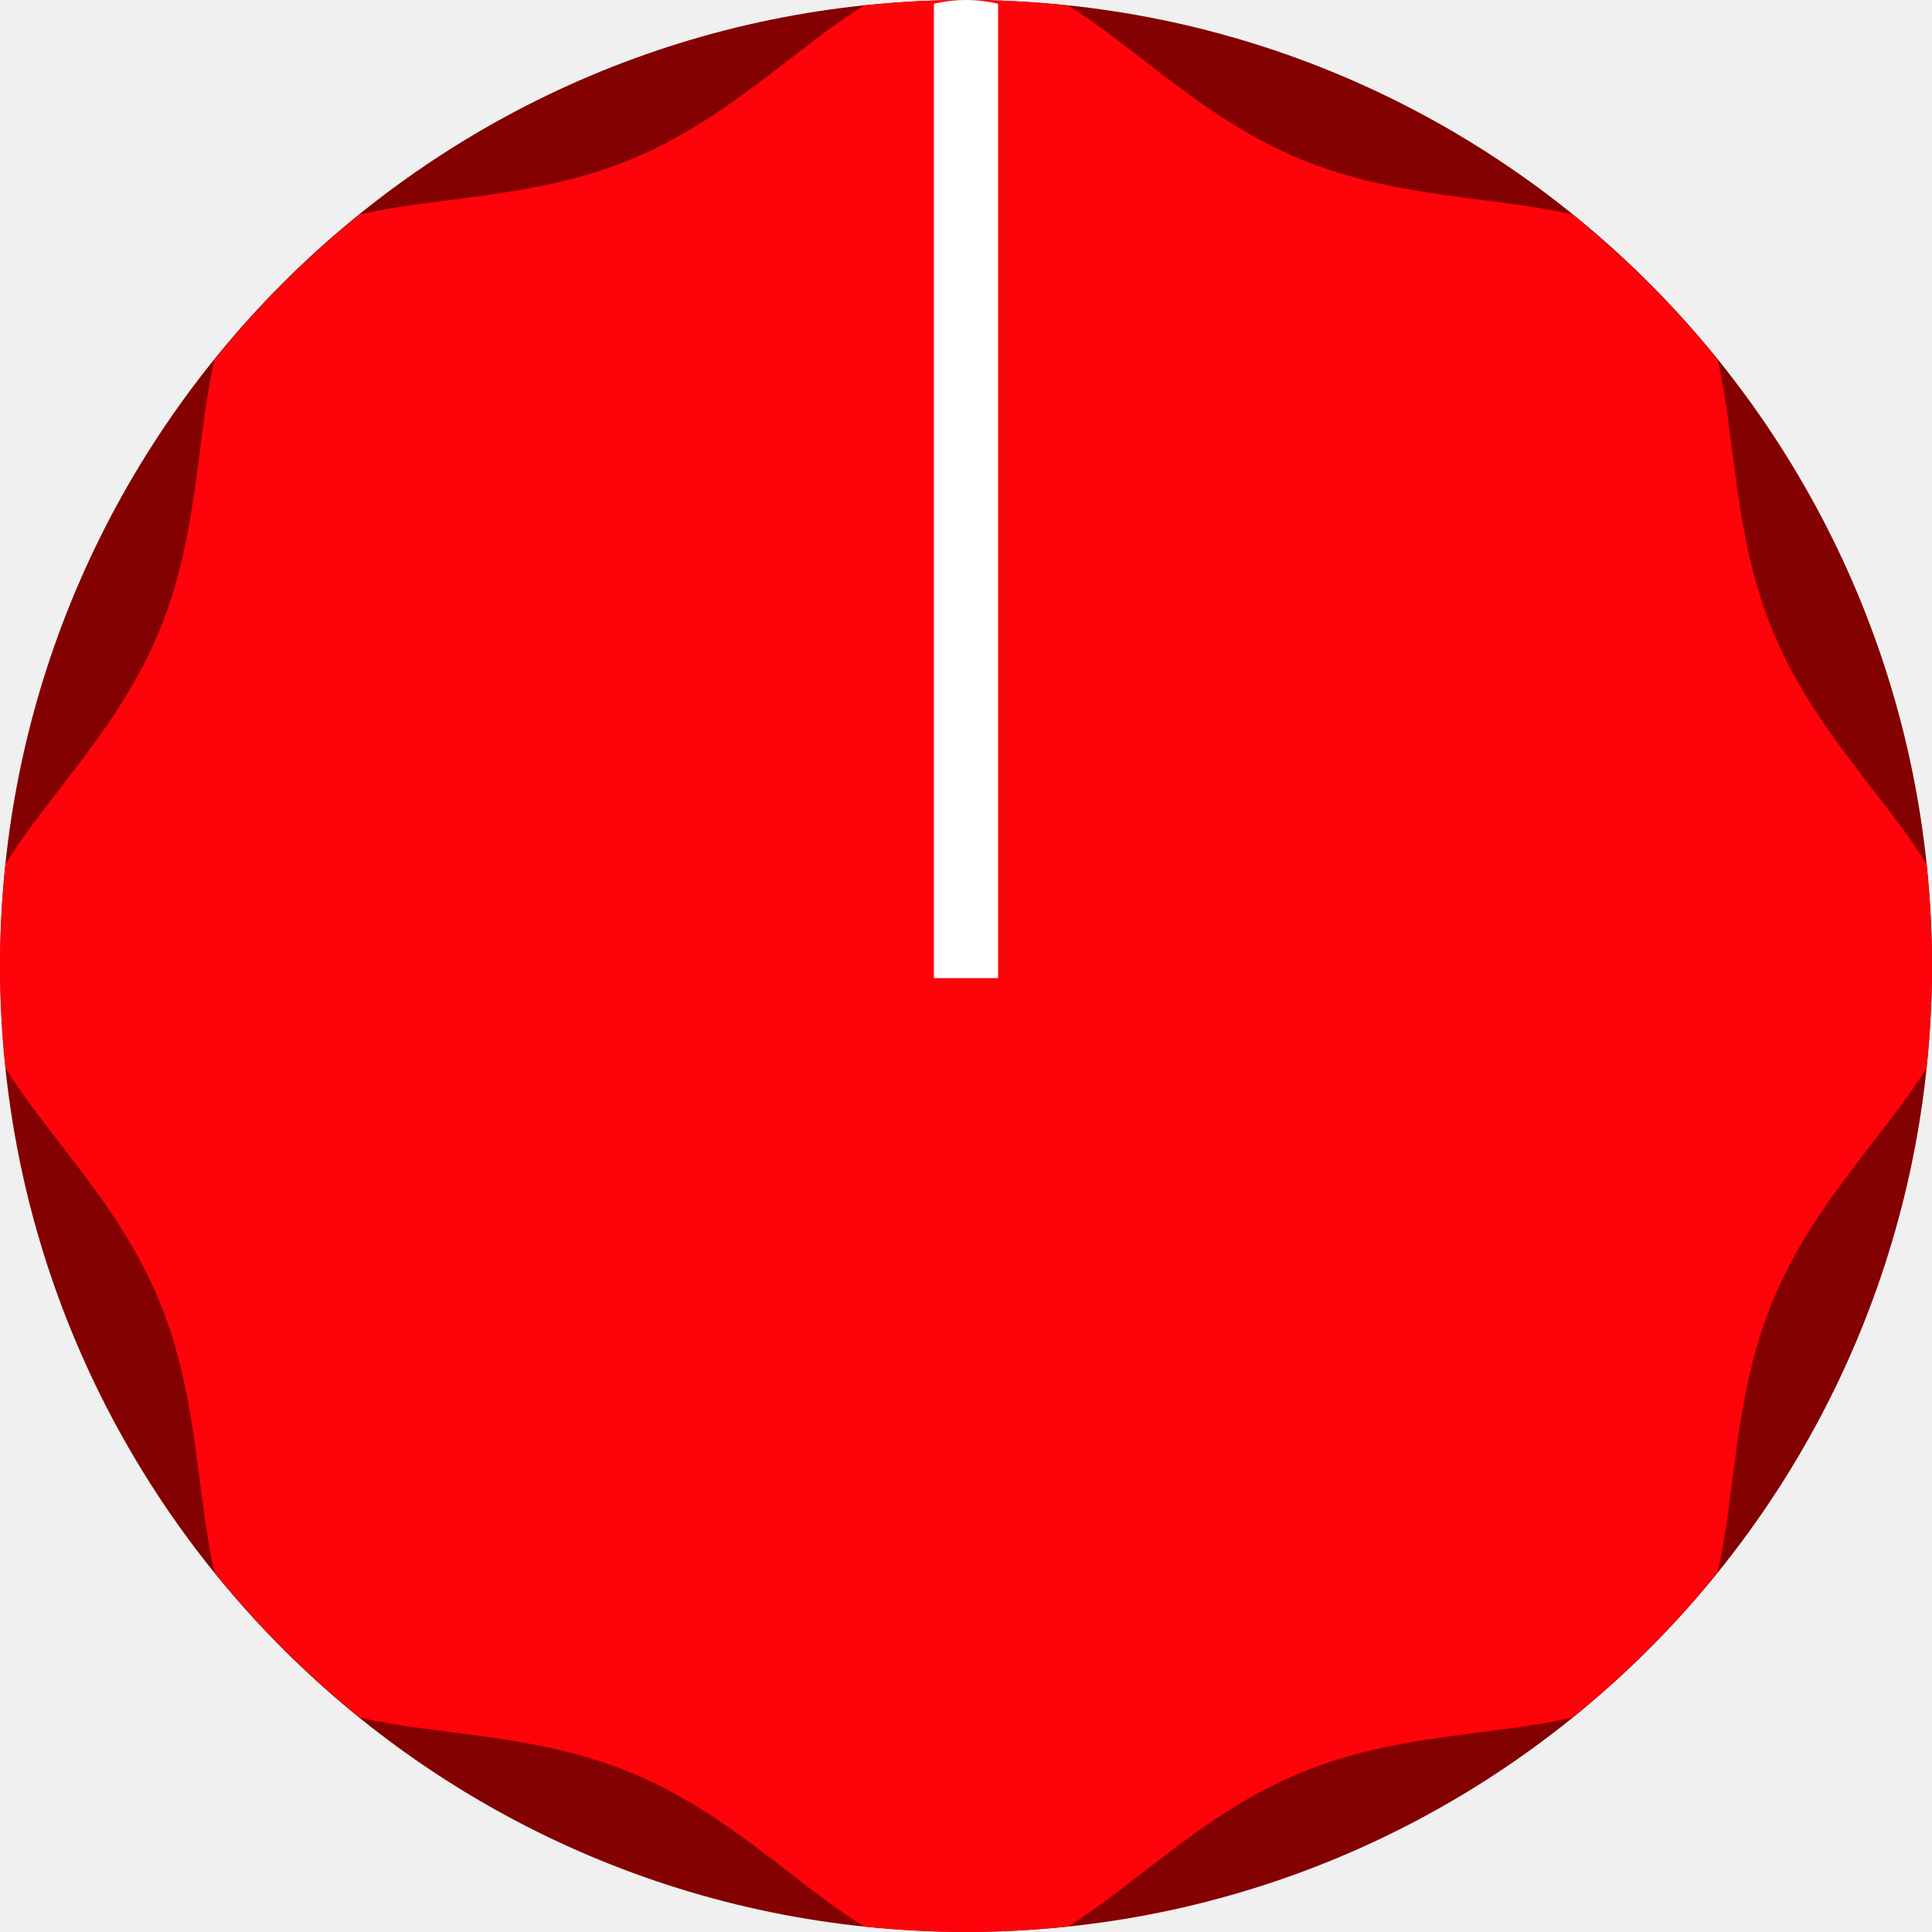
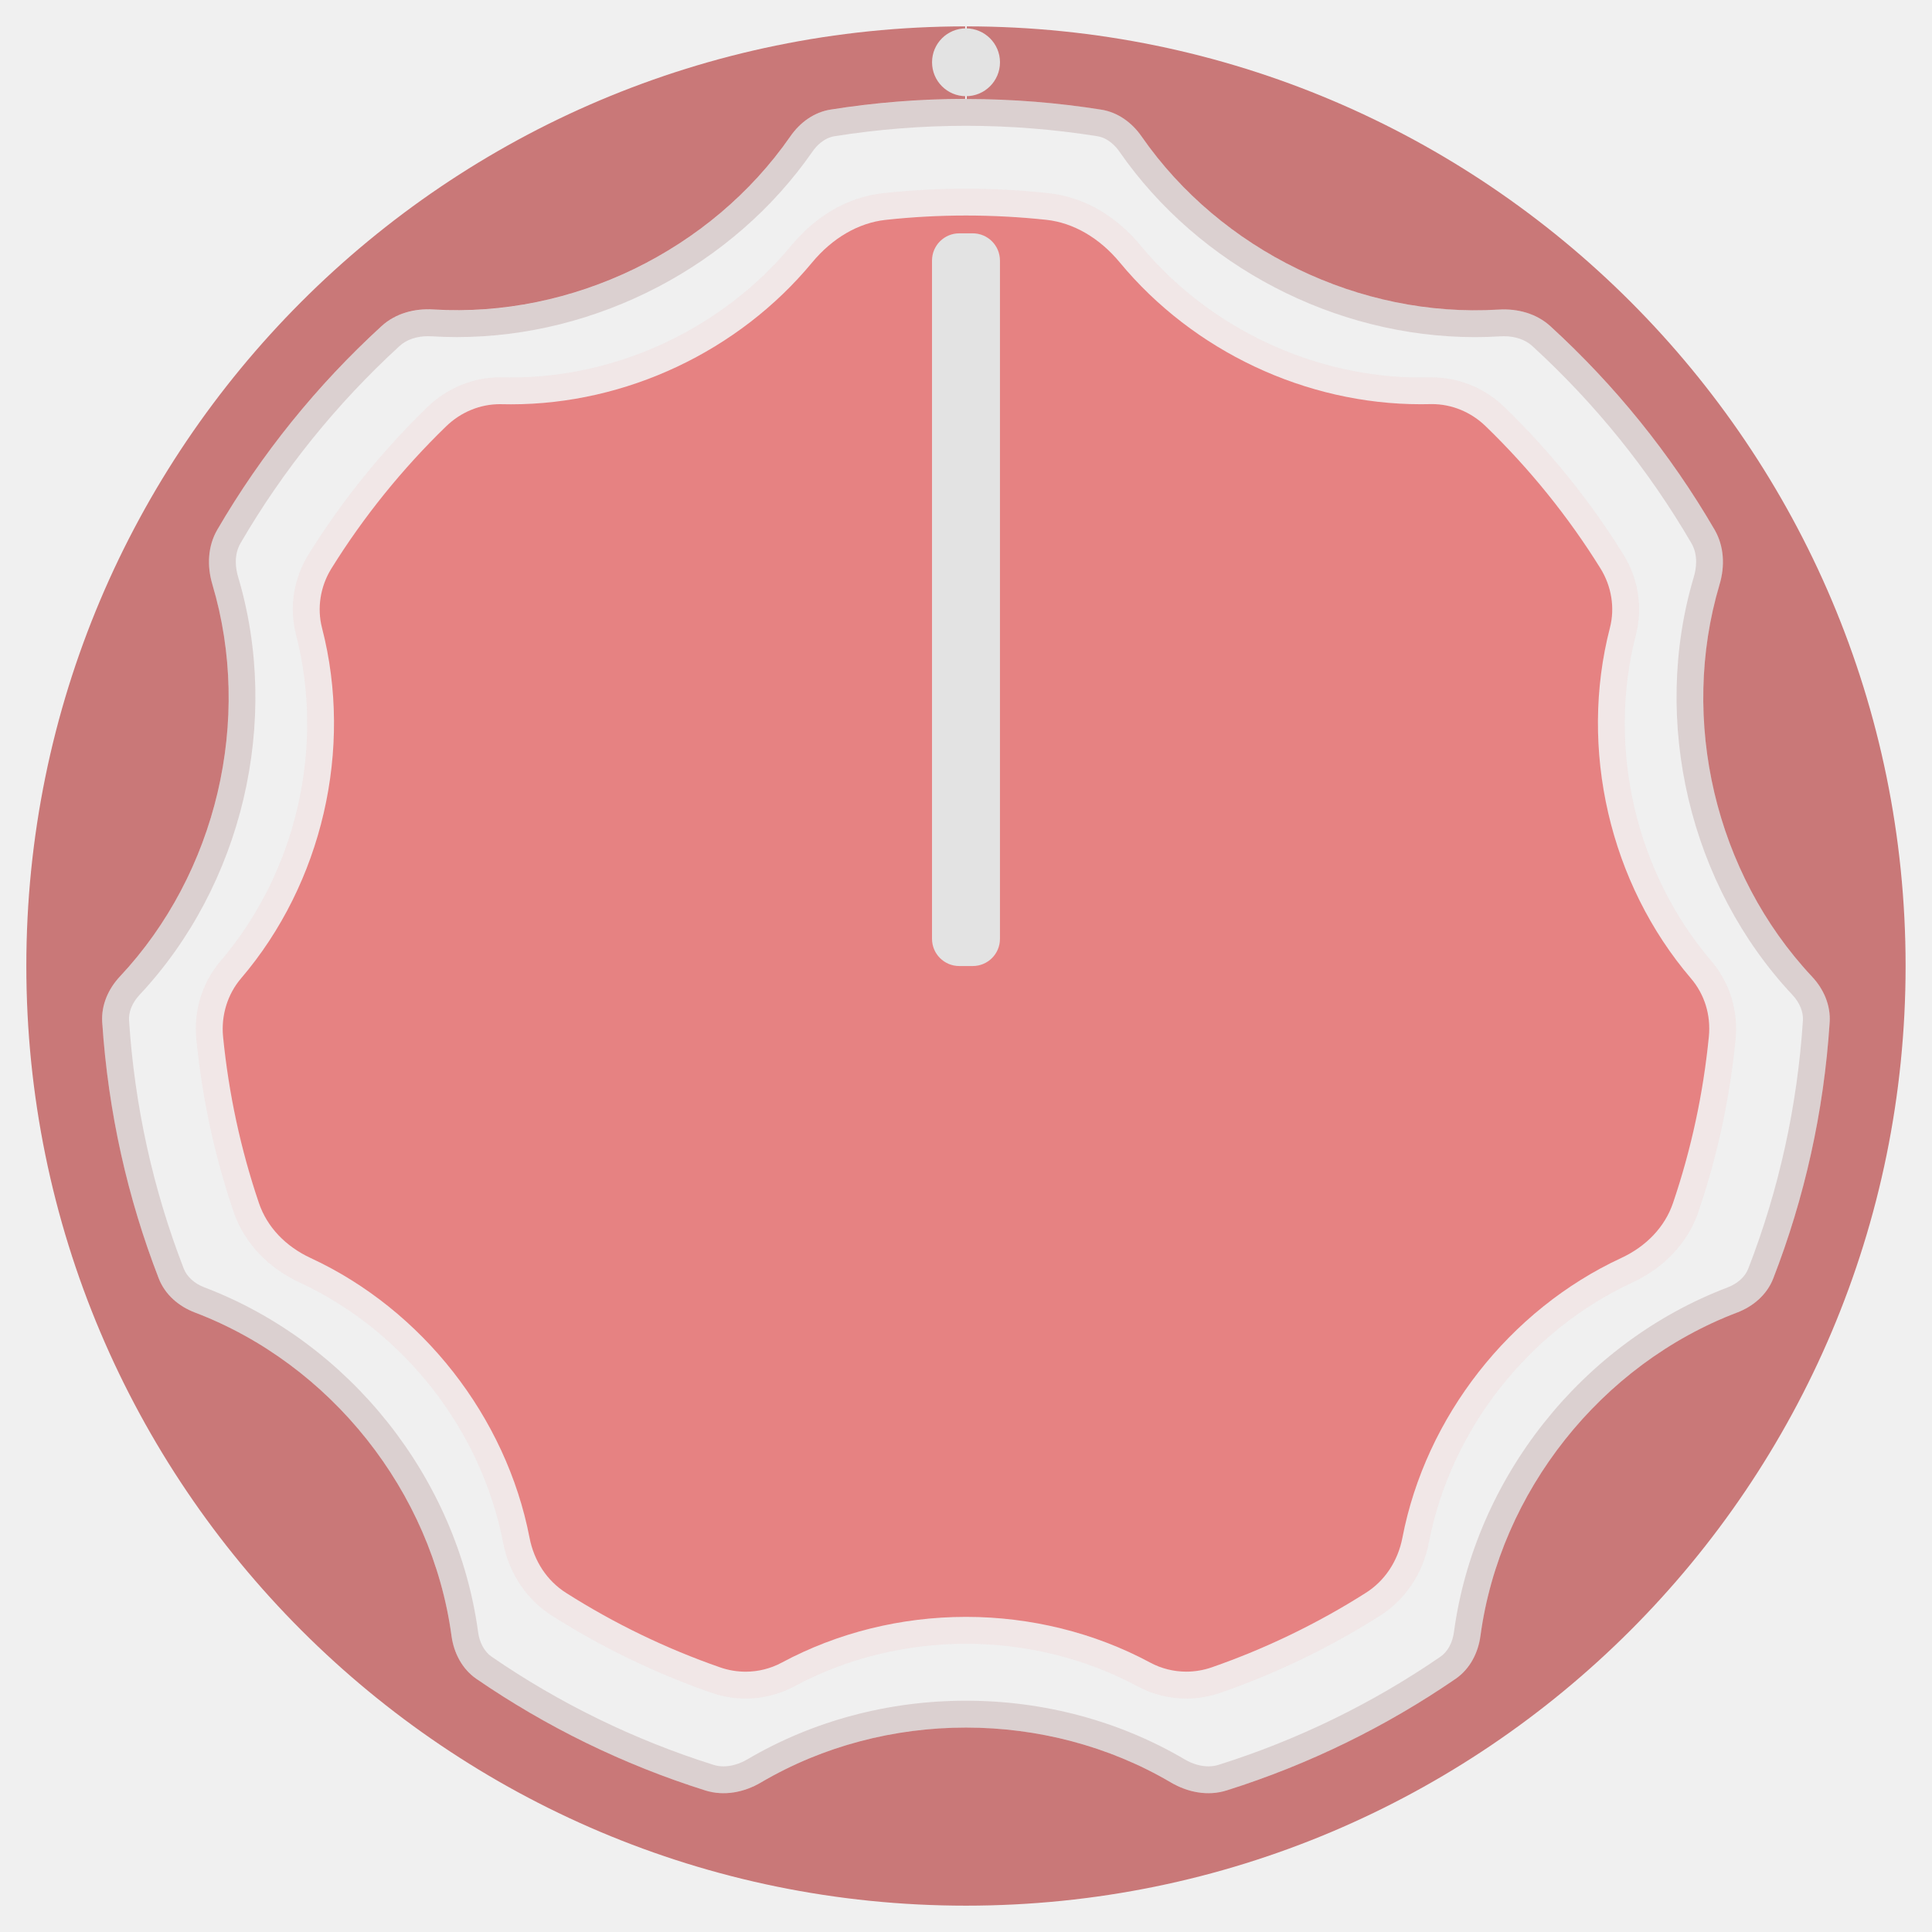
- <svg xmlns="http://www.w3.org/2000/svg" width="54" height="54.002" viewBox="0 0 14.287 14.288" version="1.1" id="svg16908">
-   <defs id="defs16902">
-     <clipPath clipPathUnits="userSpaceOnUse" id="clipPath6367">
-       <path d="M 0,3193 H 2089 V 0 H 0 Z" id="path6365" />
-     </clipPath>
-   </defs>
-   <g id="layer1" transform="translate(-230.7939,-120.5784)">
-     <g id="g1996" transform="matrix(0.3968706,0,0,-0.3968706,-331.1322,1066.837)" style="stroke-width:0.889">
-       <g transform="translate(1451.893,2366.3)" id="g6467" style="stroke-width:0.889">
-         <path id="path6469" style="fill:#830100;fill-opacity:1;fill-rule:nonzero;stroke:none;stroke-width:0.889" d="m 0,0 c 0,-9.941 -8.059,-18 -18,-18 -9.941,0 -18,8.059 -18,18 0,9.941 8.059,18 18,18 C -8.059,18 0,9.941 0,0" />
-       </g>
-       <g transform="translate(1451.791,2368.202)" id="g6471" style="stroke-width:0.889">
-         <path id="path6473" style="fill:#ff030a;fill-opacity:1;fill-rule:evenodd;stroke:none;stroke-width:0.889" d="m 0,0 c -0.79,1.279 -2.12,2.537 -2.86,4.327 -0.74,1.784 -0.691,3.609 -1.033,5.067 -0.805,0.997 -1.711,1.902 -2.709,2.708 -1.459,0.341 -3.282,0.293 -5.068,1.033 -1.79,0.742 -3.048,2.069 -4.325,2.86 -0.625,0.066 -1.26,0.104 -1.902,0.104 -0.644,0 -1.279,-0.038 -1.903,-0.104 -1.279,-0.791 -2.537,-2.118 -4.327,-2.86 -1.784,-0.74 -3.607,-0.692 -5.067,-1.033 -0.997,-0.806 -1.904,-1.711 -2.708,-2.708 -0.342,-1.458 -0.294,-3.283 -1.035,-5.067 -0.74,-1.79 -2.069,-3.048 -2.858,-4.327 -0.066,-0.625 -0.103,-1.26 -0.103,-1.902 0,-0.643 0.037,-1.278 0.103,-1.905 0.789,-1.277 2.118,-2.535 2.858,-4.325 0.741,-1.784 0.693,-3.609 1.035,-5.066 0.804,-0.998 1.711,-1.904 2.708,-2.709 1.46,-0.342 3.283,-0.293 5.067,-1.032 1.79,-0.743 3.048,-2.071 4.327,-2.861 0.624,-0.065 1.259,-0.103 1.903,-0.103 0.642,0 1.277,0.038 1.902,0.103 1.277,0.79 2.535,2.118 4.325,2.861 1.786,0.739 3.609,0.69 5.068,1.032 0.998,0.805 1.904,1.711 2.709,2.709 0.342,1.457 0.293,3.282 1.033,5.066 0.74,1.79 2.07,3.048 2.86,4.325 0.065,0.627 0.102,1.262 0.102,1.905 C 0.102,-1.26 0.065,-0.625 0,0" />
-       </g>
-       <g transform="translate(1434.491,2384.231)" id="g6475" style="stroke-width:0.889">
-         <path id="path6477" style="fill:#ffffff;fill-opacity:1;fill-rule:evenodd;stroke:none;stroke-width:0.889" d="M 0,0 C -0.195,0.045 -0.393,0.069 -0.598,0.069 -0.804,0.069 -1.002,0.045 -1.196,0 V -18.157 H 0 Z" />
-       </g>
+ <svg xmlns="http://www.w3.org/2000/svg" version="1.0" id="svg16908" x="0px" y="0px" width="54px" height="54.002px" viewBox="0 0 54 54.002" enable-background="new 0 0 54 54.002" xml:space="preserve">
+   <path opacity="0.51" fill="#A30404" enable-background="new    " d="M27.023,0.737v2.03  c1.279,0.001,2.535,0.104,3.76,0.298c0.463,0.074,0.856,0.36,1.124,0.746  c2.219,3.196,6.103,5.08,9.985,4.842c0.527-0.032,1.056,0.11,1.445,0.466  c1.801,1.648,3.353,3.564,4.588,5.687c0.269,0.463,0.292,1.019,0.139,1.532  c-1.127,3.787-0.122,8.073,2.584,10.959c0.326,0.347,0.525,0.802,0.494,1.278  c-0.163,2.511-0.706,4.917-1.577,7.16c-0.176,0.452-0.558,0.781-1.012,0.953  c-3.8,1.446-6.628,5.007-7.172,9.037c-0.065,0.481-0.298,0.929-0.698,1.203  c-1.947,1.336-4.099,2.393-6.397,3.117c-0.524,0.165-1.086,0.055-1.56-0.224  c-3.476-2.044-7.978-2.044-11.453,0c-0.474,0.279-1.035,0.389-1.56,0.224  c-2.298-0.724-4.45-1.781-6.395-3.117c-0.4-0.275-0.633-0.723-0.698-1.204  c-0.545-4.03-3.373-7.592-7.172-9.037c-0.453-0.172-0.836-0.501-1.011-0.953  c-0.871-2.243-1.414-4.649-1.58-7.161c-0.031-0.476,0.168-0.93,0.494-1.278  c2.706-2.885,3.713-7.171,2.585-10.959c-0.153-0.513-0.131-1.07,0.139-1.532  c1.236-2.123,2.788-4.039,4.588-5.687c0.39-0.357,0.919-0.499,1.446-0.467  c3.883,0.239,7.766-1.645,9.985-4.842c0.267-0.385,0.661-0.672,1.124-0.745  c1.226-0.195,2.481-0.297,3.76-0.299V0.737C12.482,0.749,0.736,12.504,0.736,27  c0,14.506,11.758,26.266,26.264,26.266c14.506,0,26.264-11.761,26.264-26.266  C53.264,12.504,41.518,0.749,27.023,0.737z" />
+   <g id="path109720_23_" opacity="0.15" enable-background="new    ">
+     <g>
+       <path fill="#631919" d="M27,3.516c1.22,0,2.453,0.098,3.665,0.29    c0.318,0.05,0.528,0.293,0.625,0.433c2.22,3.198,6.028,5.184,9.939,5.184    c0.236,0,0.472-0.007,0.708-0.022c0.033-0.002,0.066-0.003,0.099-0.003    c0.319,0,0.601,0.097,0.794,0.274c1.76,1.611,3.256,3.465,4.447,5.511    c0.201,0.345,0.129,0.737,0.068,0.941c-1.201,4.034-0.119,8.62,2.756,11.685    c0.202,0.215,0.308,0.476,0.293,0.716c-0.156,2.393-0.67,4.727-1.528,6.937    c-0.088,0.226-0.299,0.417-0.579,0.524c-4.065,1.546-7.067,5.329-7.648,9.638    c-0.04,0.297-0.178,0.547-0.379,0.685c-1.908,1.31-3.994,2.326-6.198,3.02    c-0.09,0.028-0.186,0.043-0.285,0.043c-0.218,0-0.449-0.068-0.669-0.198    c-1.82-1.071-3.932-1.637-6.107-1.637s-4.286,0.566-6.107,1.637    c-0.22,0.129-0.451,0.198-0.669,0.198c-0.099,0-0.195-0.014-0.285-0.043    c-2.205-0.695-4.29-1.711-6.196-3.02c-0.201-0.138-0.339-0.388-0.38-0.686    c-0.583-4.309-3.585-8.092-7.648-9.638c-0.28-0.106-0.491-0.297-0.579-0.523    c-0.858-2.209-1.373-4.543-1.53-6.938c-0.016-0.24,0.091-0.5,0.292-0.715    c2.876-3.066,3.958-7.653,2.756-11.686c-0.061-0.203-0.132-0.596,0.068-0.941    c1.191-2.046,2.687-3.9,4.446-5.511c0.193-0.177,0.475-0.274,0.794-0.274    c0.033,0,0.066,0.001,0.099,0.003c0.236,0.015,0.472,0.022,0.708,0.022    c3.911,0,7.719-1.986,9.939-5.184c0.097-0.14,0.307-0.382,0.625-0.432    C24.548,3.614,25.781,3.516,27,3.516 M27,2.766c-1.287,0-2.549,0.104-3.783,0.299    c-0.463,0.074-0.856,0.36-1.124,0.746c-2.092,3.014-5.665,4.862-9.323,4.862    c-0.221,0-0.441-0.007-0.662-0.02c-0.048-0.003-0.097-0.004-0.145-0.004    c-0.478,0-0.947,0.147-1.301,0.471c-1.8,1.648-3.352,3.564-4.588,5.686    c-0.269,0.463-0.292,1.019-0.139,1.532c1.129,3.787,0.122,8.073-2.584,10.958    c-0.326,0.347-0.525,0.802-0.494,1.278c0.165,2.511,0.708,4.918,1.58,7.161    c0.175,0.452,0.558,0.781,1.011,0.953c3.798,1.445,6.626,5.007,7.172,9.037    c0.065,0.481,0.298,0.929,0.698,1.203c1.945,1.336,4.097,2.393,6.395,3.117    c0.168,0.053,0.339,0.077,0.51,0.077c0.364,0,0.727-0.112,1.05-0.301    c1.738-1.022,3.732-1.533,5.727-1.533s3.989,0.511,5.727,1.533    c0.322,0.19,0.685,0.301,1.05,0.301c0.171,0,0.343-0.025,0.51-0.077    c2.299-0.724,4.45-1.781,6.397-3.117c0.4-0.275,0.633-0.722,0.698-1.203    c0.543-4.03,3.371-7.592,7.172-9.037c0.453-0.172,0.836-0.501,1.012-0.953    c0.871-2.243,1.414-4.649,1.577-7.16c0.031-0.475-0.168-0.93-0.494-1.278    c-2.706-2.885-3.711-7.172-2.584-10.958c0.153-0.513,0.13-1.069-0.139-1.532    c-1.236-2.123-2.788-4.039-4.588-5.687c-0.354-0.324-0.822-0.471-1.3-0.471    c-0.048,0-0.097,0.002-0.145,0.004c-0.221,0.014-0.441,0.02-0.662,0.02    c-3.656,0-7.231-1.847-9.323-4.862c-0.268-0.385-0.66-0.672-1.124-0.746    C29.55,2.87,28.287,2.766,27,2.766L27,2.766z" />
    </g>
  </g>
+   <g id="path109720_10_" opacity="0.18">
+     <path fill="#F2BDBD" d="M27,6.024c0.747,0,1.502,0.041,2.246,0.122c0.757,0.083,1.487,0.506,2.055,1.192   c2.054,2.482,5.199,3.963,8.412,3.963c0.086,0,0.172-0.001,0.257-0.003l0.052-0.001   c0.56,0,1.095,0.22,1.508,0.621c1.228,1.191,2.306,2.526,3.205,3.97   c0.312,0.501,0.408,1.108,0.265,1.664c-0.874,3.385-0.007,7.139,2.263,9.795   c0.383,0.448,0.562,1.027,0.503,1.629c-0.156,1.588-0.493,3.154-1.002,4.652   c-0.225,0.662-0.739,1.208-1.448,1.537c-3.122,1.448-5.465,4.442-6.115,7.816   c-0.127,0.657-0.49,1.205-1.023,1.543c-1.349,0.856-2.798,1.557-4.305,2.082   c-0.232,0.081-0.472,0.121-0.715,0.121c-0.351,0-0.699-0.087-1.007-0.253   c-1.556-0.836-3.337-1.278-5.15-1.278c-1.813,0-3.594,0.442-5.15,1.279   c-0.308,0.165-0.656,0.253-1.007,0.253c-0.243,0-0.484-0.041-0.716-0.121   c-1.507-0.525-2.954-1.224-4.302-2.08c-0.533-0.339-0.897-0.888-1.024-1.545   c-0.652-3.373-2.995-6.368-6.115-7.815c-0.709-0.329-1.223-0.875-1.448-1.536   c-0.509-1.498-0.846-3.064-1.003-4.654c-0.058-0.593,0.124-1.186,0.502-1.627   c2.271-2.657,3.139-6.411,2.264-9.796c-0.144-0.556-0.047-1.163,0.265-1.664   c0.898-1.443,1.976-2.779,3.204-3.97c0.413-0.4,0.949-0.621,1.509-0.621l0.052,0.001   c0.086,0.002,0.171,0.003,0.257,0.003c3.213,0,6.358-1.482,8.412-3.963   c0.568-0.686,1.298-1.109,2.055-1.192C25.499,6.066,26.255,6.024,27,6.024 M27,5.274   c-0.786,0-1.563,0.043-2.327,0.127c-1.014,0.11-1.902,0.674-2.552,1.459   c-1.908,2.305-4.839,3.691-7.834,3.691c-0.08,0-0.159-0.001-0.239-0.003   c-0.023-0-0.047-0.001-0.07-0.001c-0.76,0-1.484,0.302-2.031,0.832   c-1.266,1.227-2.383,2.607-3.319,4.112c-0.418,0.672-0.552,1.481-0.354,2.248   c0.815,3.155,0.01,6.643-2.108,9.121c-0.517,0.605-0.756,1.396-0.678,2.188   c0.165,1.67,0.518,3.285,1.04,4.821c0.303,0.891,0.988,1.579,1.842,1.976   c2.913,1.351,5.084,4.12,5.694,7.277c0.162,0.838,0.639,1.579,1.359,2.036   c1.387,0.881,2.881,1.607,4.458,2.156c0.313,0.109,0.638,0.163,0.962,0.163   c0.471,0,0.938-0.114,1.362-0.342c1.475-0.793,3.135-1.189,4.795-1.189   c1.66,0,3.32,0.396,4.795,1.189c0.424,0.228,0.892,0.342,1.362,0.342   c0.324,0,0.649-0.054,0.962-0.163c1.577-0.549,3.072-1.275,4.46-2.156   c0.72-0.457,1.196-1.198,1.358-2.035c0.608-3.157,2.78-5.926,5.694-7.277   c0.854-0.396,1.54-1.084,1.843-1.976c0.522-1.536,0.874-3.15,1.038-4.82   c0.078-0.793-0.161-1.583-0.679-2.189c-2.117-2.478-2.921-5.966-2.107-9.12   c0.198-0.767,0.064-1.576-0.354-2.248c-0.936-1.505-2.053-2.885-3.319-4.113   c-0.547-0.53-1.271-0.832-2.03-0.832c-0.023,0-0.047,0-0.07,0.001   c-0.079,0.002-0.159,0.003-0.239,0.003c-2.994,0-5.926-1.386-7.834-3.691   c-0.65-0.785-1.538-1.349-2.552-1.459C28.563,5.317,27.786,5.274,27,5.274L27,5.274z" />
+   </g>
+   <path id="path109722_6_" fill="#E3E3E3" d="M27.951,1.741  c0,0.526-0.427,0.948-0.951,0.948s-0.948-0.423-0.948-0.948c0-0.526,0.425-0.948,0.948-0.948  S27.951,1.216,27.951,1.741" />
+   <path opacity="0.46" fill="#DB0000" d="M27,6.024c-0.745,0-1.501,0.041-2.246,0.122  c-0.757,0.083-1.487,0.506-2.055,1.192c-2.054,2.481-5.198,3.963-8.412,3.963  c-0.086,0-0.171-0.001-0.257-0.003l-0.052-0.001c-0.56,0-1.096,0.22-1.509,0.621  c-1.228,1.191-2.306,2.526-3.204,3.97c-0.312,0.501-0.408,1.108-0.264,1.664  c0.875,3.385,0.007,7.138-2.264,9.796c-0.377,0.441-0.56,1.035-0.502,1.627  c0.157,1.59,0.494,3.156,1.003,4.654c0.225,0.662,0.739,1.208,1.448,1.536  c3.12,1.447,5.463,4.442,6.115,7.815c0.127,0.658,0.491,1.207,1.024,1.545  c1.348,0.856,2.795,1.556,4.302,2.08c0.232,0.081,0.472,0.121,0.716,0.121  c0.351,0,0.699-0.087,1.007-0.253c1.556-0.836,3.337-1.279,5.15-1.279  c1.813,0,3.594,0.442,5.15,1.278c0.308,0.166,0.656,0.253,1.007,0.253  c0.243,0,0.484-0.041,0.715-0.121c1.507-0.525,2.956-1.225,4.305-2.082  c0.533-0.338,0.896-0.886,1.023-1.543c0.65-3.374,2.993-6.368,6.115-7.816  c0.709-0.329,1.223-0.875,1.448-1.537c0.509-1.498,0.846-3.063,1.002-4.652  c0.059-0.602-0.119-1.18-0.503-1.629c-2.27-2.656-3.137-6.41-2.263-9.795  c0.144-0.556,0.047-1.163-0.265-1.664c-0.898-1.444-1.976-2.78-3.205-3.97  c-0.413-0.4-0.948-0.621-1.508-0.621l-0.052,0.001c-0.086,0.002-0.172,0.003-0.257,0.003  c-3.213,0-6.358-1.481-8.412-3.963c-0.568-0.686-1.298-1.11-2.055-1.192  C28.502,6.065,27.747,6.024,27,6.024L27,6.024z" />
+   <path id="path109724_6_" fill="#E3E3E3" d="M27.189,27.002h-0.377  c-0.42,0-0.761-0.341-0.761-0.761V7.283c0-0.42,0.341-0.761,0.761-0.761h0.377  c0.42,0,0.761,0.341,0.761,0.761v18.958C27.951,26.662,27.61,27.002,27.189,27.002z" />
</svg>
